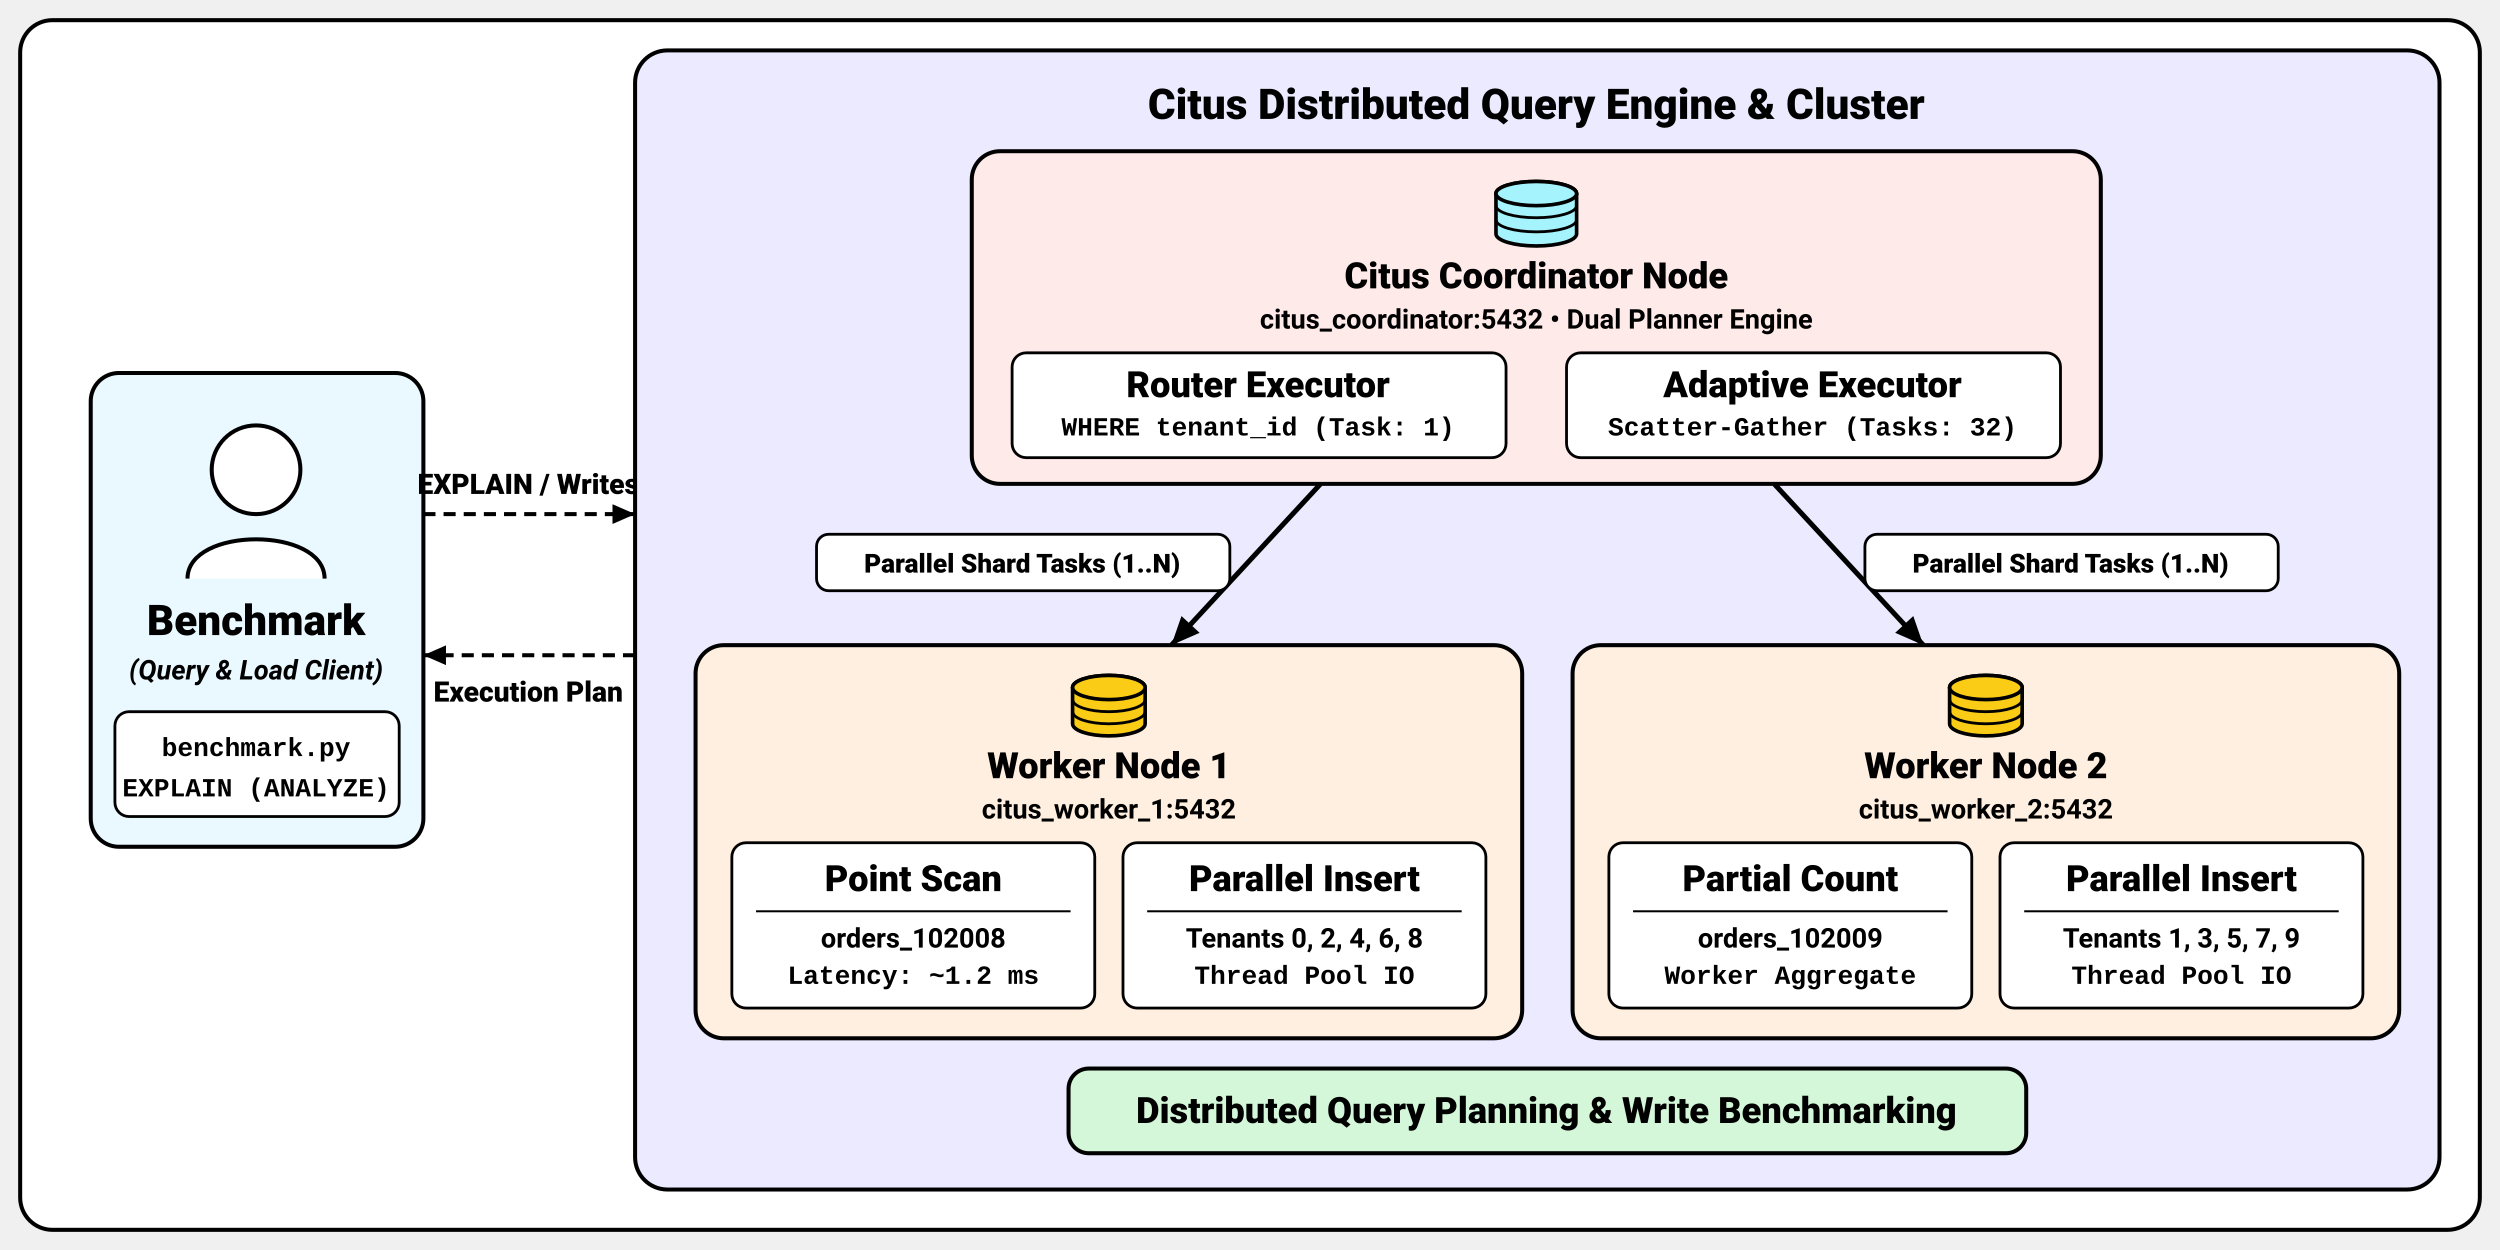
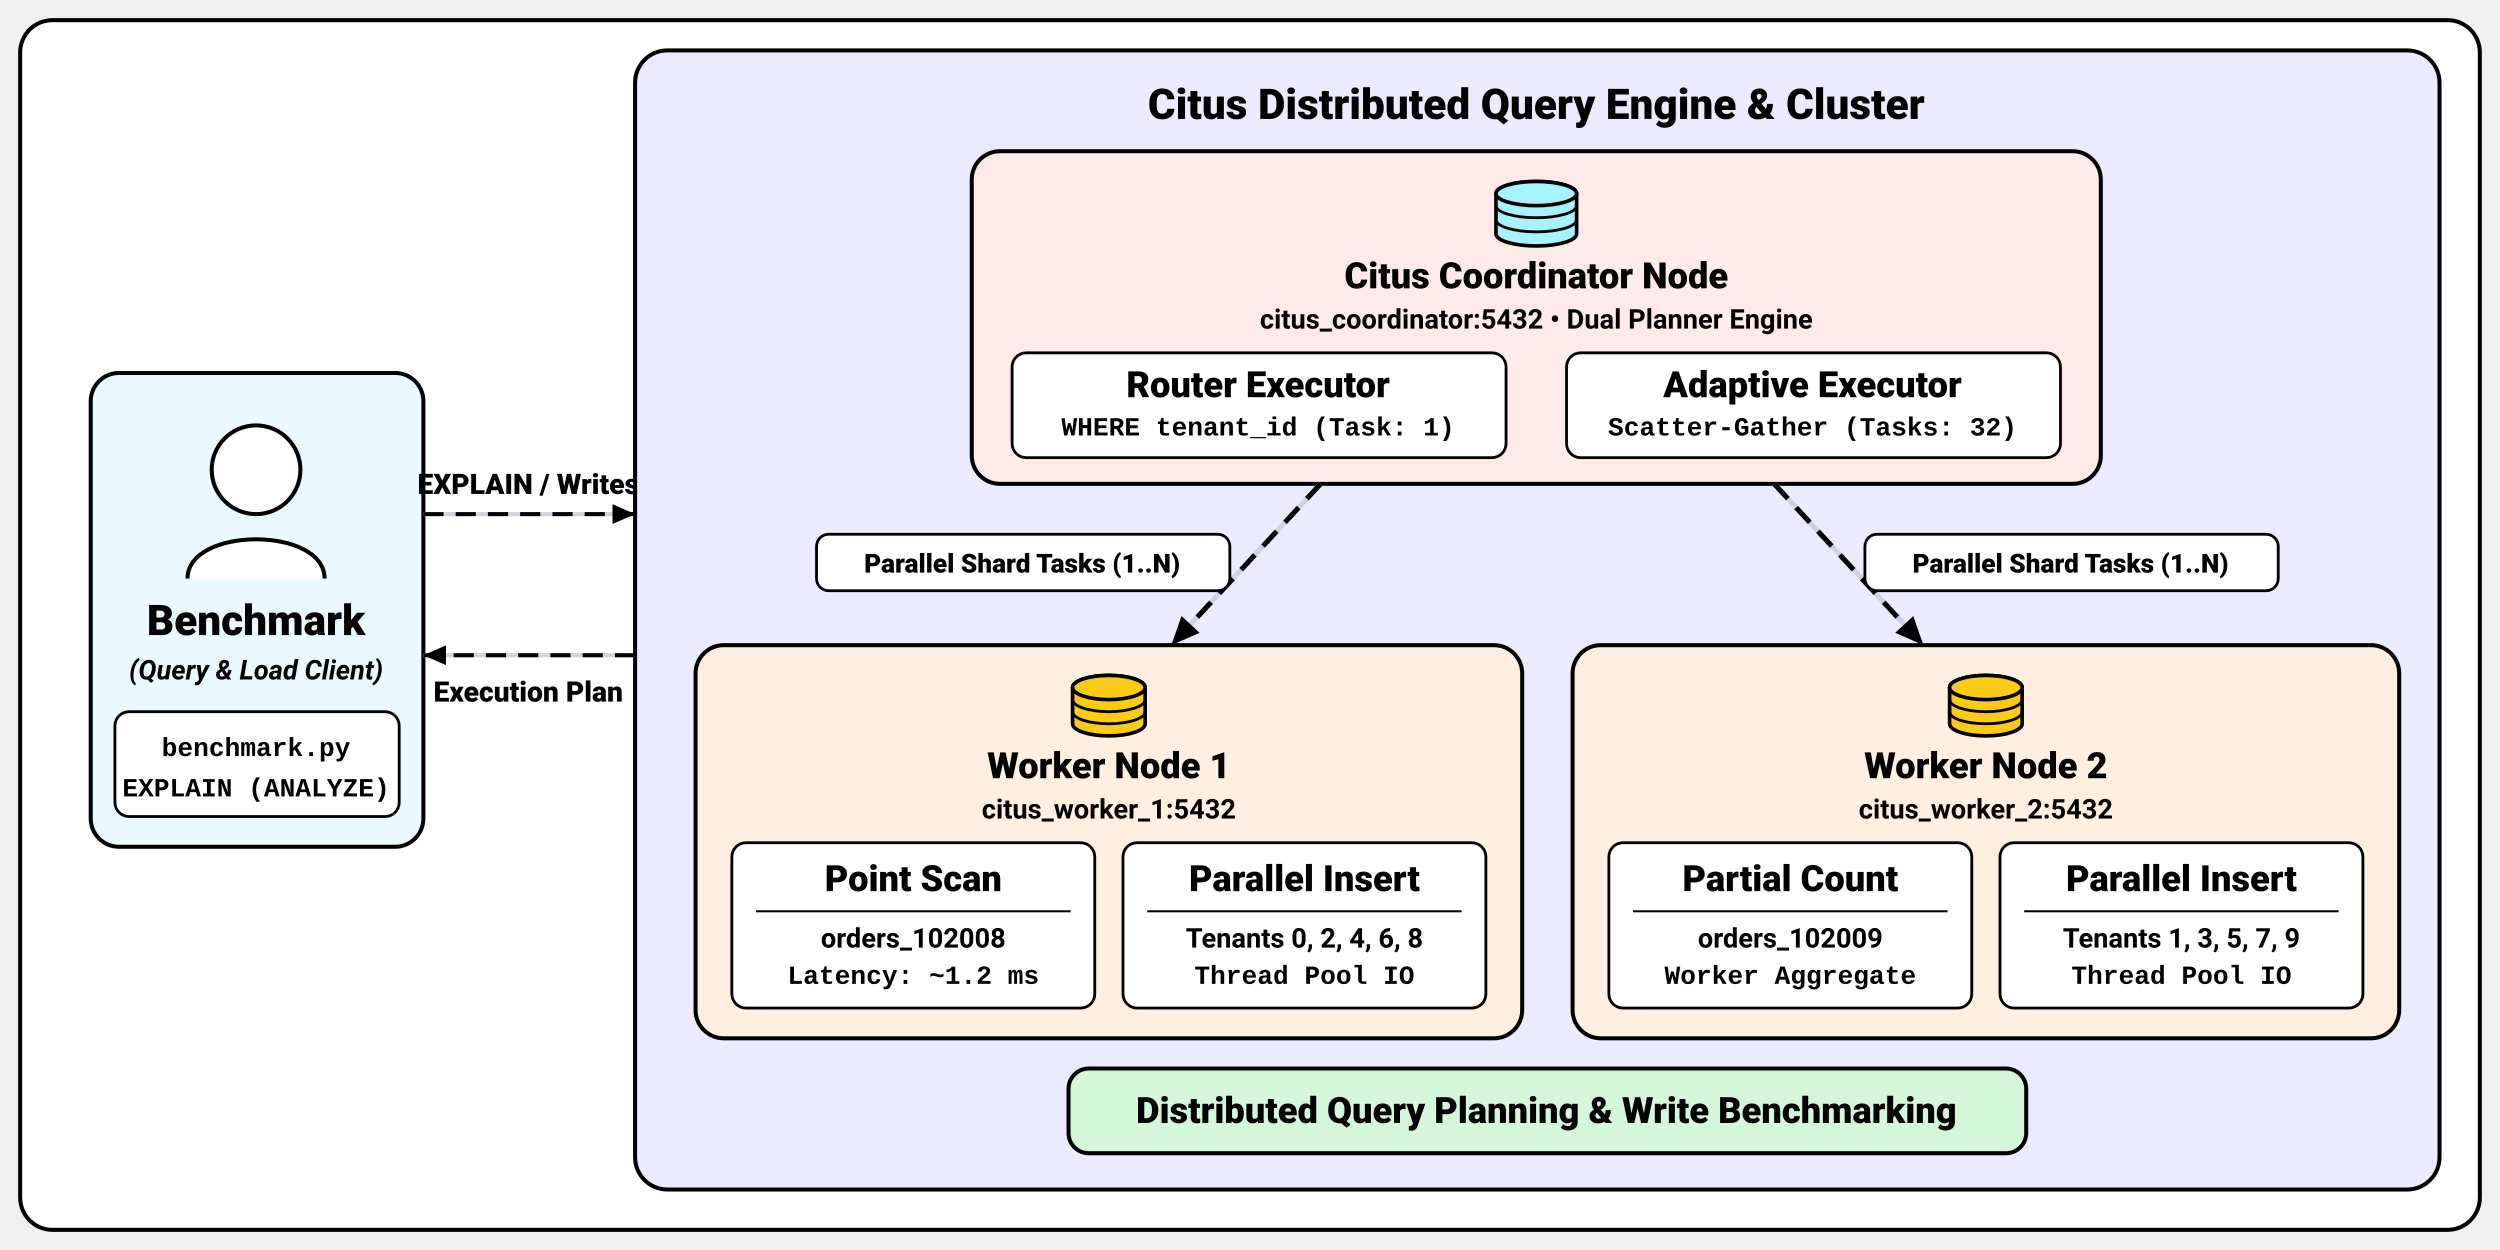
<svg xmlns="http://www.w3.org/2000/svg" viewBox="0 0 1240 620" width="100%" height="auto">
  <defs>
    <style>
      .txt-title { font-family: -apple-system, BlinkMacSystemFont, "Segoe UI", Roboto, Helvetica, Arial, sans-serif; font-size: 21px; font-weight: 800; fill: #000000; }
      .txt-node-title { font-family: -apple-system, BlinkMacSystemFont, "Segoe UI", Roboto, Helvetica, Arial, sans-serif; font-size: 18px; font-weight: 800; fill: #000000; }
      .txt-node-sub { font-family: -apple-system, BlinkMacSystemFont, "Segoe UI", Roboto, Helvetica, Arial, sans-serif; font-size: 13.5px; font-weight: 600; fill: #000000; }
      .txt-node-code { font-family: "SFMono-Regular", Consolas, "Liberation Mono", Menlo, monospace; font-size: 13px; font-weight: 700; fill: #000000; }
      .txt-arrow-label { font-family: -apple-system, BlinkMacSystemFont, "Segoe UI", Roboto, Helvetica, Arial, sans-serif; font-size: 14px; font-weight: 800; fill: #000000; }
      .txt-badge { font-family: -apple-system, BlinkMacSystemFont, "Segoe UI", Roboto, Helvetica, Arial, sans-serif; font-size: 13px; font-weight: 800; fill: #000000; }
+ 
+       /* Live Flow Animations */
+       @keyframes flow-dash {
+         from { stroke-dashoffset: 0; }
+         to { stroke-dashoffset: -32; }
+       }
+       .anim-flow {
+         stroke-dasharray: 10 6;
+         animation: flow-dash 1.2s linear infinite;
+       }
    </style>
    <marker id="arrow" viewBox="0 0 10 10" refX="8" refY="5" markerWidth="7" markerHeight="7" orient="auto">
      <path d="M 0 1.5 L 8 5 L 0 8.5 z" fill="#000000" />
    </marker>
  </defs>
  <rect x="10" y="10" width="1220" height="600" rx="16" fill="#ffffff" stroke="#000000" stroke-width="2" />
  <g transform="translate(45, 185)">
    <rect width="165" height="235" rx="14" fill="#eaf8ff" stroke="#000000" stroke-width="2" />
    <circle cx="82" cy="48" r="22" fill="#ffffff" stroke="#000000" stroke-width="2" />
    <path d="M 48 102 C 48 76, 116 76, 116 102" fill="#ffffff" stroke="#000000" stroke-width="2" />
    <text x="82" y="130" class="txt-title" text-anchor="middle">Benchmark</text>
    <text x="82" y="152" class="txt-node-sub" font-style="italic" text-anchor="middle">(Query &amp; Load Client)</text>
    <g transform="translate(12, 168)">
      <rect width="141" height="52" rx="7" fill="#ffffff" stroke="#000000" stroke-width="1.4" />
      <text x="70" y="22" class="txt-node-code" text-anchor="middle">benchmark.py</text>
      <text x="70" y="42" class="txt-node-code" font-size="12" text-anchor="middle">EXPLAIN (ANALYZE)</text>
    </g>
  </g>
-   <path d="M 210 255 L 315 255" fill="none" stroke="#000000" stroke-width="2" stroke-dasharray="6 4" marker-end="url(#arrow)" />
+   <path d="M 210 255 L 315 255" fill="none" stroke="#cbd5e1" stroke-width="2" />
+   <path d="M 210 255 L 315 255" fill="none" stroke="#000000" stroke-width="2" class="anim-flow" marker-end="url(#arrow)">
+     <animate attributeName="stroke-dashoffset" from="0" to="-32" dur="1.2s" repeatCount="indefinite" />
+   </path>
  <text x="262" y="245" class="txt-arrow-label" text-anchor="middle">EXPLAIN / Writes</text>
-   <path d="M 315 325 L 210 325" fill="none" stroke="#000000" stroke-width="2" stroke-dasharray="6 4" marker-end="url(#arrow)" />
+   <path d="M 315 325 L 210 325" fill="none" stroke="#cbd5e1" stroke-width="2" />
+   <path d="M 315 325 L 210 325" fill="none" stroke="#000000" stroke-width="2" class="anim-flow" marker-end="url(#arrow)">
+     <animate attributeName="stroke-dashoffset" from="0" to="-32" dur="1.2s" repeatCount="indefinite" />
+   </path>
  <text x="262" y="348" class="txt-arrow-label" text-anchor="middle">Execution Plan</text>
  <g transform="translate(315, 25)">
    <rect width="895" height="565" rx="16" fill="#ebeaff" stroke="#000000" stroke-width="2" />
    <text x="447" y="34" class="txt-title" text-anchor="middle">Citus Distributed Query Engine &amp; Cluster</text>
    <g transform="translate(167, 50)">
      <rect width="560" height="165" rx="14" fill="#ffeaea" stroke="#000000" stroke-width="2" />
      <g transform="translate(258, 12)">
        <ellipse cx="22" cy="9" rx="20" ry="6" fill="#a5f3fc" stroke="#000000" stroke-width="1.8" />
        <path d="M 2 9 L 2 29 A 20 6 0 0 0 42 29 L 42 9" fill="#a5f3fc" stroke="#000000" stroke-width="1.8" />
        <path d="M 2 15 A 20 6 0 0 0 42 15" fill="none" stroke="#000000" stroke-width="1.4" />
        <path d="M 2 22 A 20 6 0 0 0 42 22" fill="none" stroke="#000000" stroke-width="1.4" />
        <ellipse cx="22" cy="9" rx="20" ry="6" fill="#a5f3fc" stroke="#000000" stroke-width="1.8" />
      </g>
      <text x="280" y="68" class="txt-node-title" text-anchor="middle">Citus Coordinator Node</text>
      <text x="280" y="88" class="txt-node-sub" text-anchor="middle">citus_coordinator:5432 • Dual Planner Engine</text>
      <g transform="translate(20, 100)">
        <rect width="245" height="52" rx="7" fill="#ffffff" stroke="#000000" stroke-width="1.4" />
        <text x="122" y="22" class="txt-node-title" font-size="14.5" text-anchor="middle">Router Executor</text>
        <text x="122" y="41" class="txt-node-code" font-size="12" text-anchor="middle">WHERE tenant_id (Task: 1)</text>
      </g>
      <g transform="translate(295, 100)">
        <rect width="245" height="52" rx="7" fill="#ffffff" stroke="#000000" stroke-width="1.4" />
        <text x="122" y="22" class="txt-node-title" font-size="14.5" text-anchor="middle">Adaptive Executor</text>
        <text x="122" y="41" class="txt-node-code" font-size="12" text-anchor="middle">Scatter-Gather (Tasks: 32)</text>
      </g>
    </g>
-     <path d="M 340 215 L 266 295" fill="none" stroke="#000000" stroke-width="2.5" marker-end="url(#arrow)" />
+     <path d="M 340 215 L 266 295" fill="none" stroke="#cbd5e1" stroke-width="2.5" />
+     <path d="M 340 215 L 266 295" fill="none" stroke="#000000" stroke-width="2.5" class="anim-flow" marker-end="url(#arrow)">
+       <animate attributeName="stroke-dashoffset" from="0" to="-32" dur="1.2s" repeatCount="indefinite" />
+     </path>
    <g transform="translate(90, 240)">
      <rect width="205" height="28" rx="6" fill="#ffffff" stroke="#000000" stroke-width="1.4" />
      <text x="102" y="19" class="txt-badge" text-anchor="middle">Parallel Shard Tasks (1..N)</text>
    </g>
-     <path d="M 565 215 L 639 295" fill="none" stroke="#000000" stroke-width="2.5" marker-end="url(#arrow)" />
+     <path d="M 565 215 L 639 295" fill="none" stroke="#cbd5e1" stroke-width="2.5" />
+     <path d="M 565 215 L 639 295" fill="none" stroke="#000000" stroke-width="2.5" class="anim-flow" marker-end="url(#arrow)">
+       <animate attributeName="stroke-dashoffset" from="0" to="-32" dur="1.2s" repeatCount="indefinite" />
+     </path>
    <g transform="translate(610, 240)">
      <rect width="205" height="28" rx="6" fill="#ffffff" stroke="#000000" stroke-width="1.4" />
      <text x="102" y="19" class="txt-badge" text-anchor="middle">Parallel Shard Tasks (1..N)</text>
    </g>
    <g transform="translate(30, 295)">
      <rect width="410" height="195" rx="14" fill="#ffefe0" stroke="#000000" stroke-width="2" />
      <g transform="translate(185, 12)">
        <ellipse cx="20" cy="9" rx="18" ry="6" fill="#facc15" stroke="#000000" stroke-width="1.8" />
        <path d="M 2 9 L 2 27 A 18 6 0 0 0 38 27 L 38 9" fill="#facc15" stroke="#000000" stroke-width="1.8" />
        <path d="M 2 15 A 18 6 0 0 0 38 15" fill="none" stroke="#000000" stroke-width="1.4" />
        <path d="M 2 21 A 18 6 0 0 0 38 21" fill="none" stroke="#000000" stroke-width="1.4" />
        <ellipse cx="20" cy="9" rx="18" ry="6" fill="#facc15" stroke="#000000" stroke-width="1.8" />
      </g>
      <text x="205" y="66" class="txt-node-title" text-anchor="middle">Worker Node 1</text>
      <text x="205" y="86" class="txt-node-sub" text-anchor="middle">citus_worker_1:5432</text>
      <g transform="translate(18, 98)">
        <rect width="180" height="82" rx="7" fill="#ffffff" stroke="#000000" stroke-width="1.4" />
        <text x="90" y="24" class="txt-node-title" font-size="14.5" text-anchor="middle">Point Scan</text>
        <line x1="12" y1="34" x2="168" y2="34" stroke="#000000" stroke-width="1" />
        <text x="90" y="52" class="txt-node-sub" font-size="12.5" text-anchor="middle">orders_102008</text>
        <text x="90" y="70" class="txt-node-code" font-size="12" text-anchor="middle">Latency: ~1.2 ms</text>
      </g>
      <g transform="translate(212, 98)">
        <rect width="180" height="82" rx="7" fill="#ffffff" stroke="#000000" stroke-width="1.4" />
        <text x="90" y="24" class="txt-node-title" font-size="14.5" text-anchor="middle">Parallel Insert</text>
        <line x1="12" y1="34" x2="168" y2="34" stroke="#000000" stroke-width="1" />
        <text x="90" y="52" class="txt-node-sub" font-size="12.5" text-anchor="middle">Tenants 0, 2, 4, 6, 8</text>
        <text x="90" y="70" class="txt-node-code" font-size="12" text-anchor="middle">Thread Pool IO</text>
      </g>
    </g>
    <g transform="translate(465, 295)">
      <rect width="410" height="195" rx="14" fill="#ffefe0" stroke="#000000" stroke-width="2" />
      <g transform="translate(185, 12)">
        <ellipse cx="20" cy="9" rx="18" ry="6" fill="#facc15" stroke="#000000" stroke-width="1.8" />
        <path d="M 2 9 L 2 27 A 18 6 0 0 0 38 27 L 38 9" fill="#facc15" stroke="#000000" stroke-width="1.8" />
        <path d="M 2 15 A 18 6 0 0 0 38 15" fill="none" stroke="#000000" stroke-width="1.4" />
        <path d="M 2 21 A 18 6 0 0 0 38 21" fill="none" stroke="#000000" stroke-width="1.4" />
        <ellipse cx="20" cy="9" rx="18" ry="6" fill="#facc15" stroke="#000000" stroke-width="1.8" />
      </g>
      <text x="205" y="66" class="txt-node-title" text-anchor="middle">Worker Node 2</text>
      <text x="205" y="86" class="txt-node-sub" text-anchor="middle">citus_worker_2:5432</text>
      <g transform="translate(18, 98)">
        <rect width="180" height="82" rx="7" fill="#ffffff" stroke="#000000" stroke-width="1.4" />
        <text x="90" y="24" class="txt-node-title" font-size="14.5" text-anchor="middle">Partial Count</text>
        <line x1="12" y1="34" x2="168" y2="34" stroke="#000000" stroke-width="1" />
        <text x="90" y="52" class="txt-node-sub" font-size="12.5" text-anchor="middle">orders_102009</text>
        <text x="90" y="70" class="txt-node-code" font-size="12" text-anchor="middle">Worker Aggregate</text>
      </g>
      <g transform="translate(212, 98)">
        <rect width="180" height="82" rx="7" fill="#ffffff" stroke="#000000" stroke-width="1.4" />
        <text x="90" y="24" class="txt-node-title" font-size="14.5" text-anchor="middle">Parallel Insert</text>
        <line x1="12" y1="34" x2="168" y2="34" stroke="#000000" stroke-width="1" />
        <text x="90" y="52" class="txt-node-sub" font-size="12.5" text-anchor="middle">Tenants 1, 3, 5, 7, 9</text>
        <text x="90" y="70" class="txt-node-code" font-size="12" text-anchor="middle">Thread Pool IO</text>
      </g>
    </g>
    <g transform="translate(215, 505)">
      <rect width="475" height="42" rx="10" fill="#d4f6d9" stroke="#000000" stroke-width="2" />
      <text x="237" y="27" class="txt-node-title" font-size="15.5" text-anchor="middle">Distributed Query Planning &amp; Write Benchmarking</text>
    </g>
  </g>
</svg>
